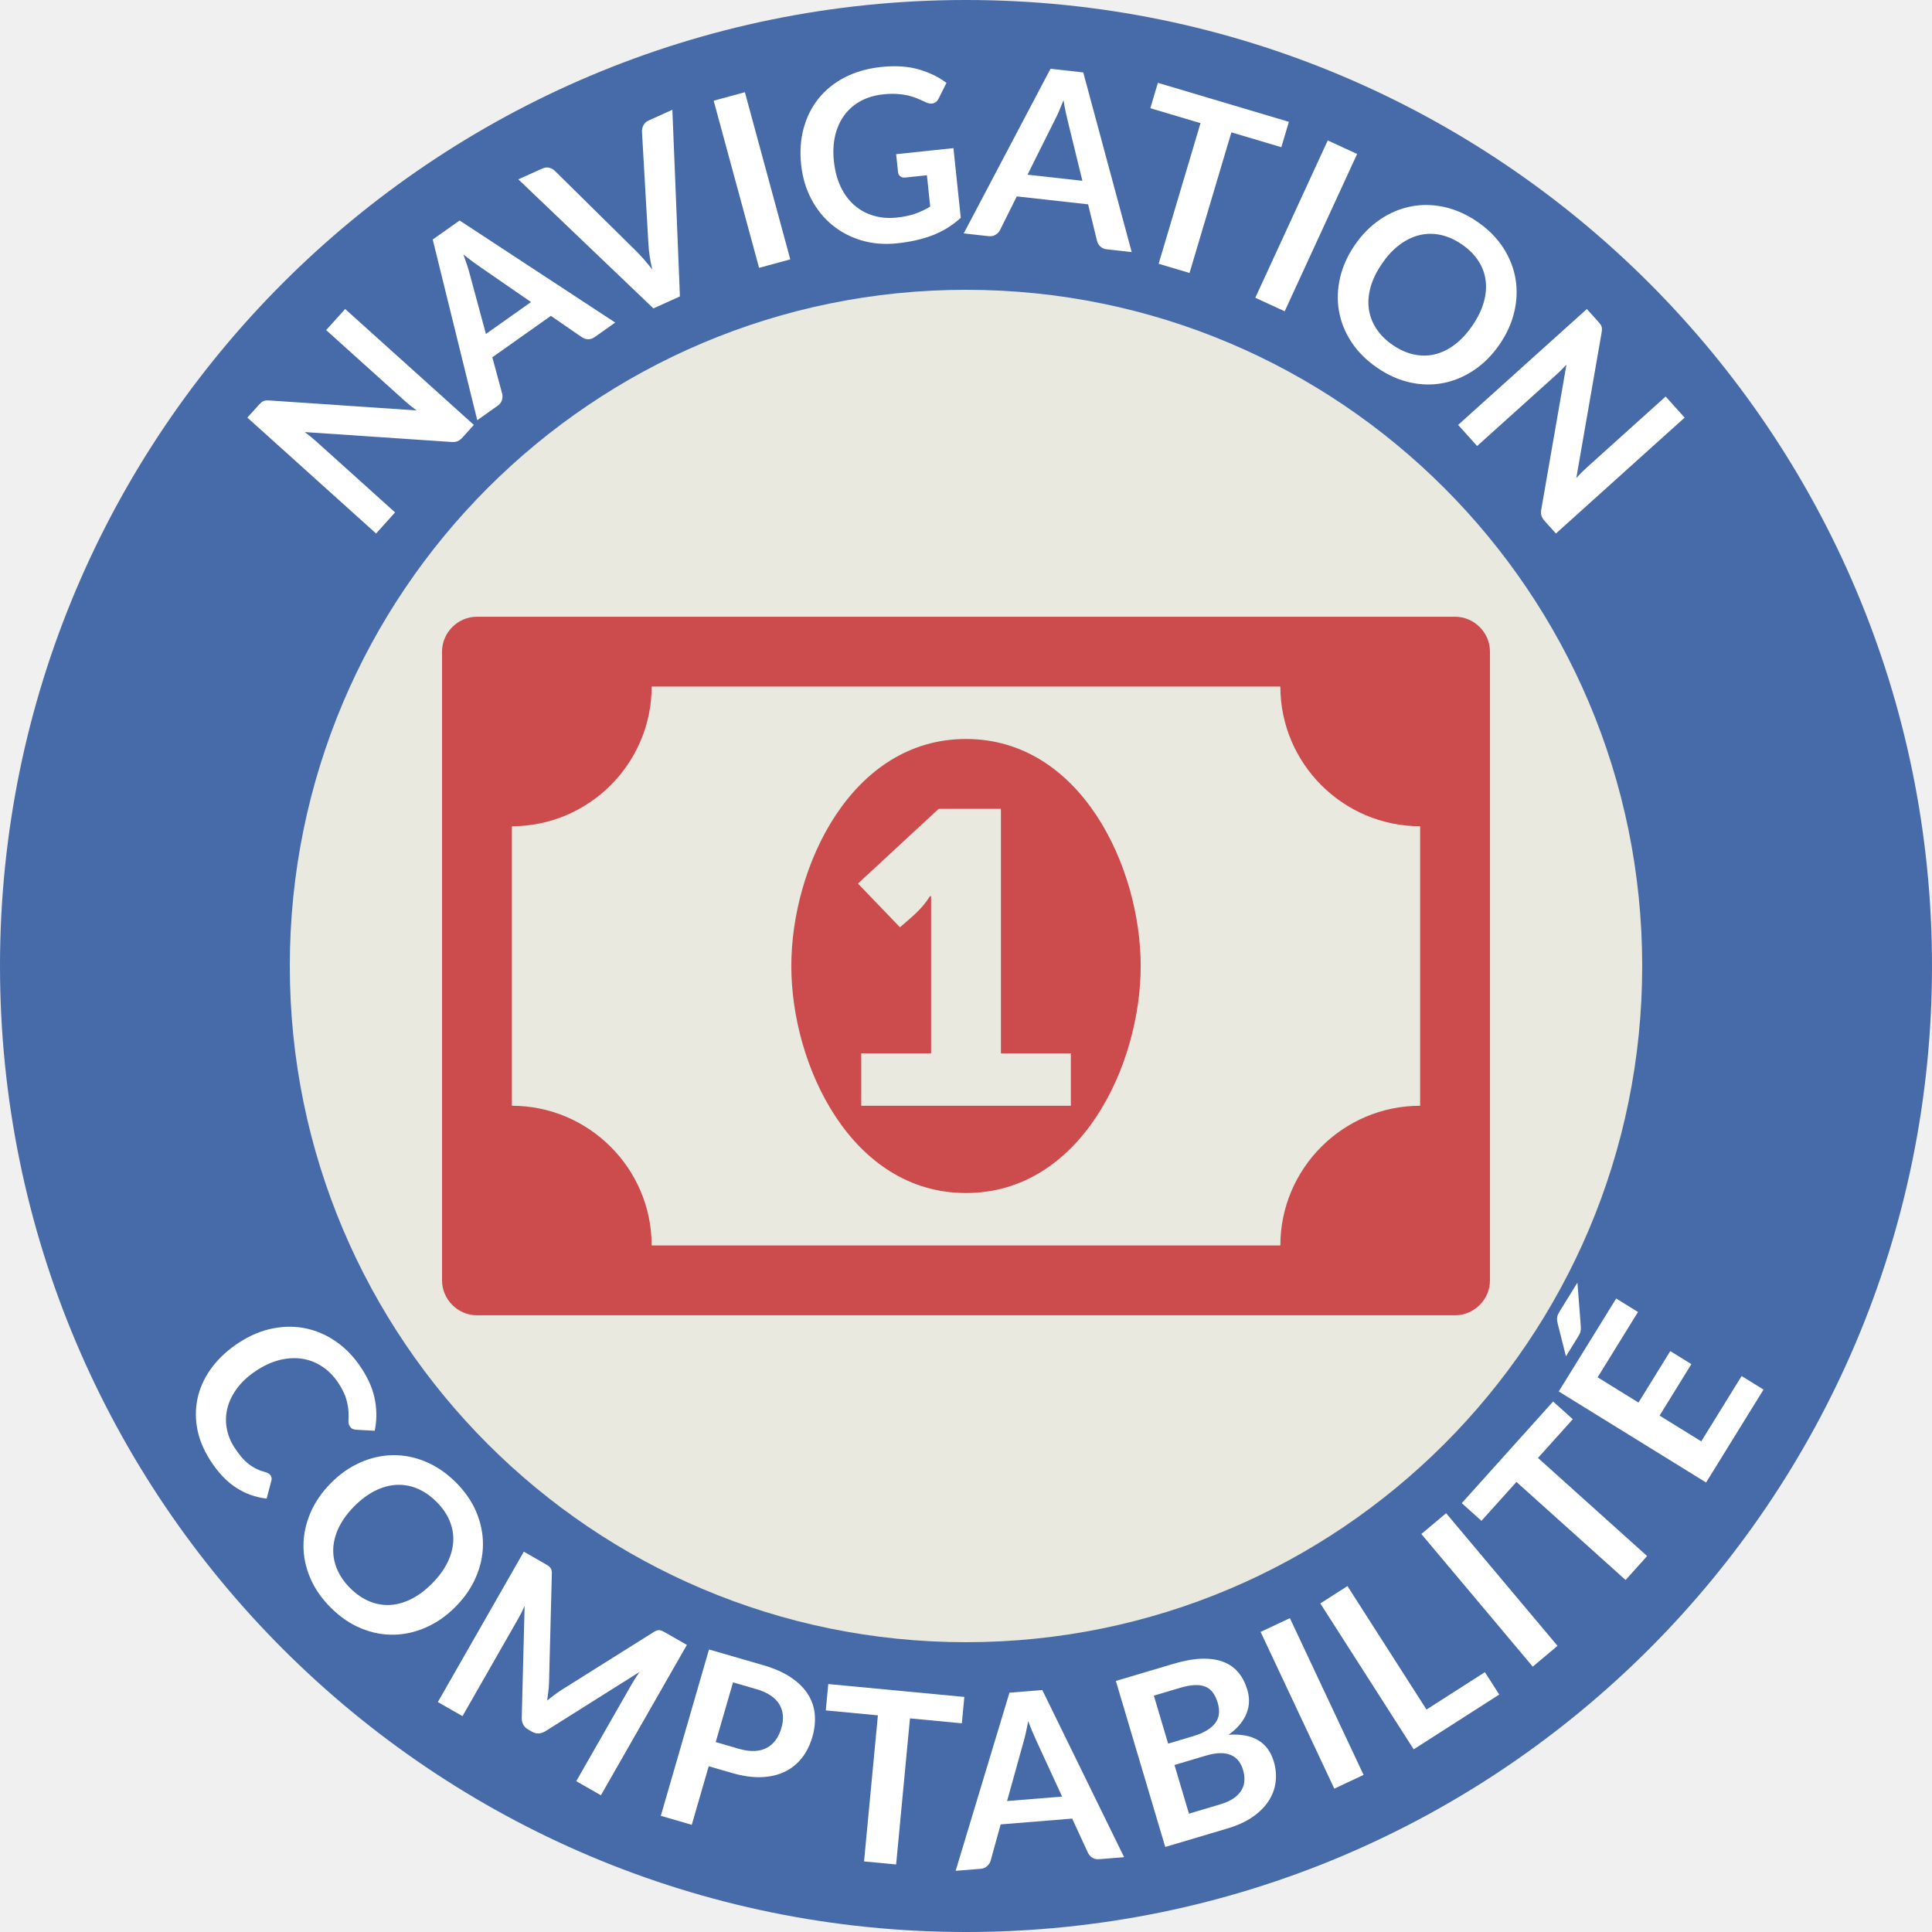
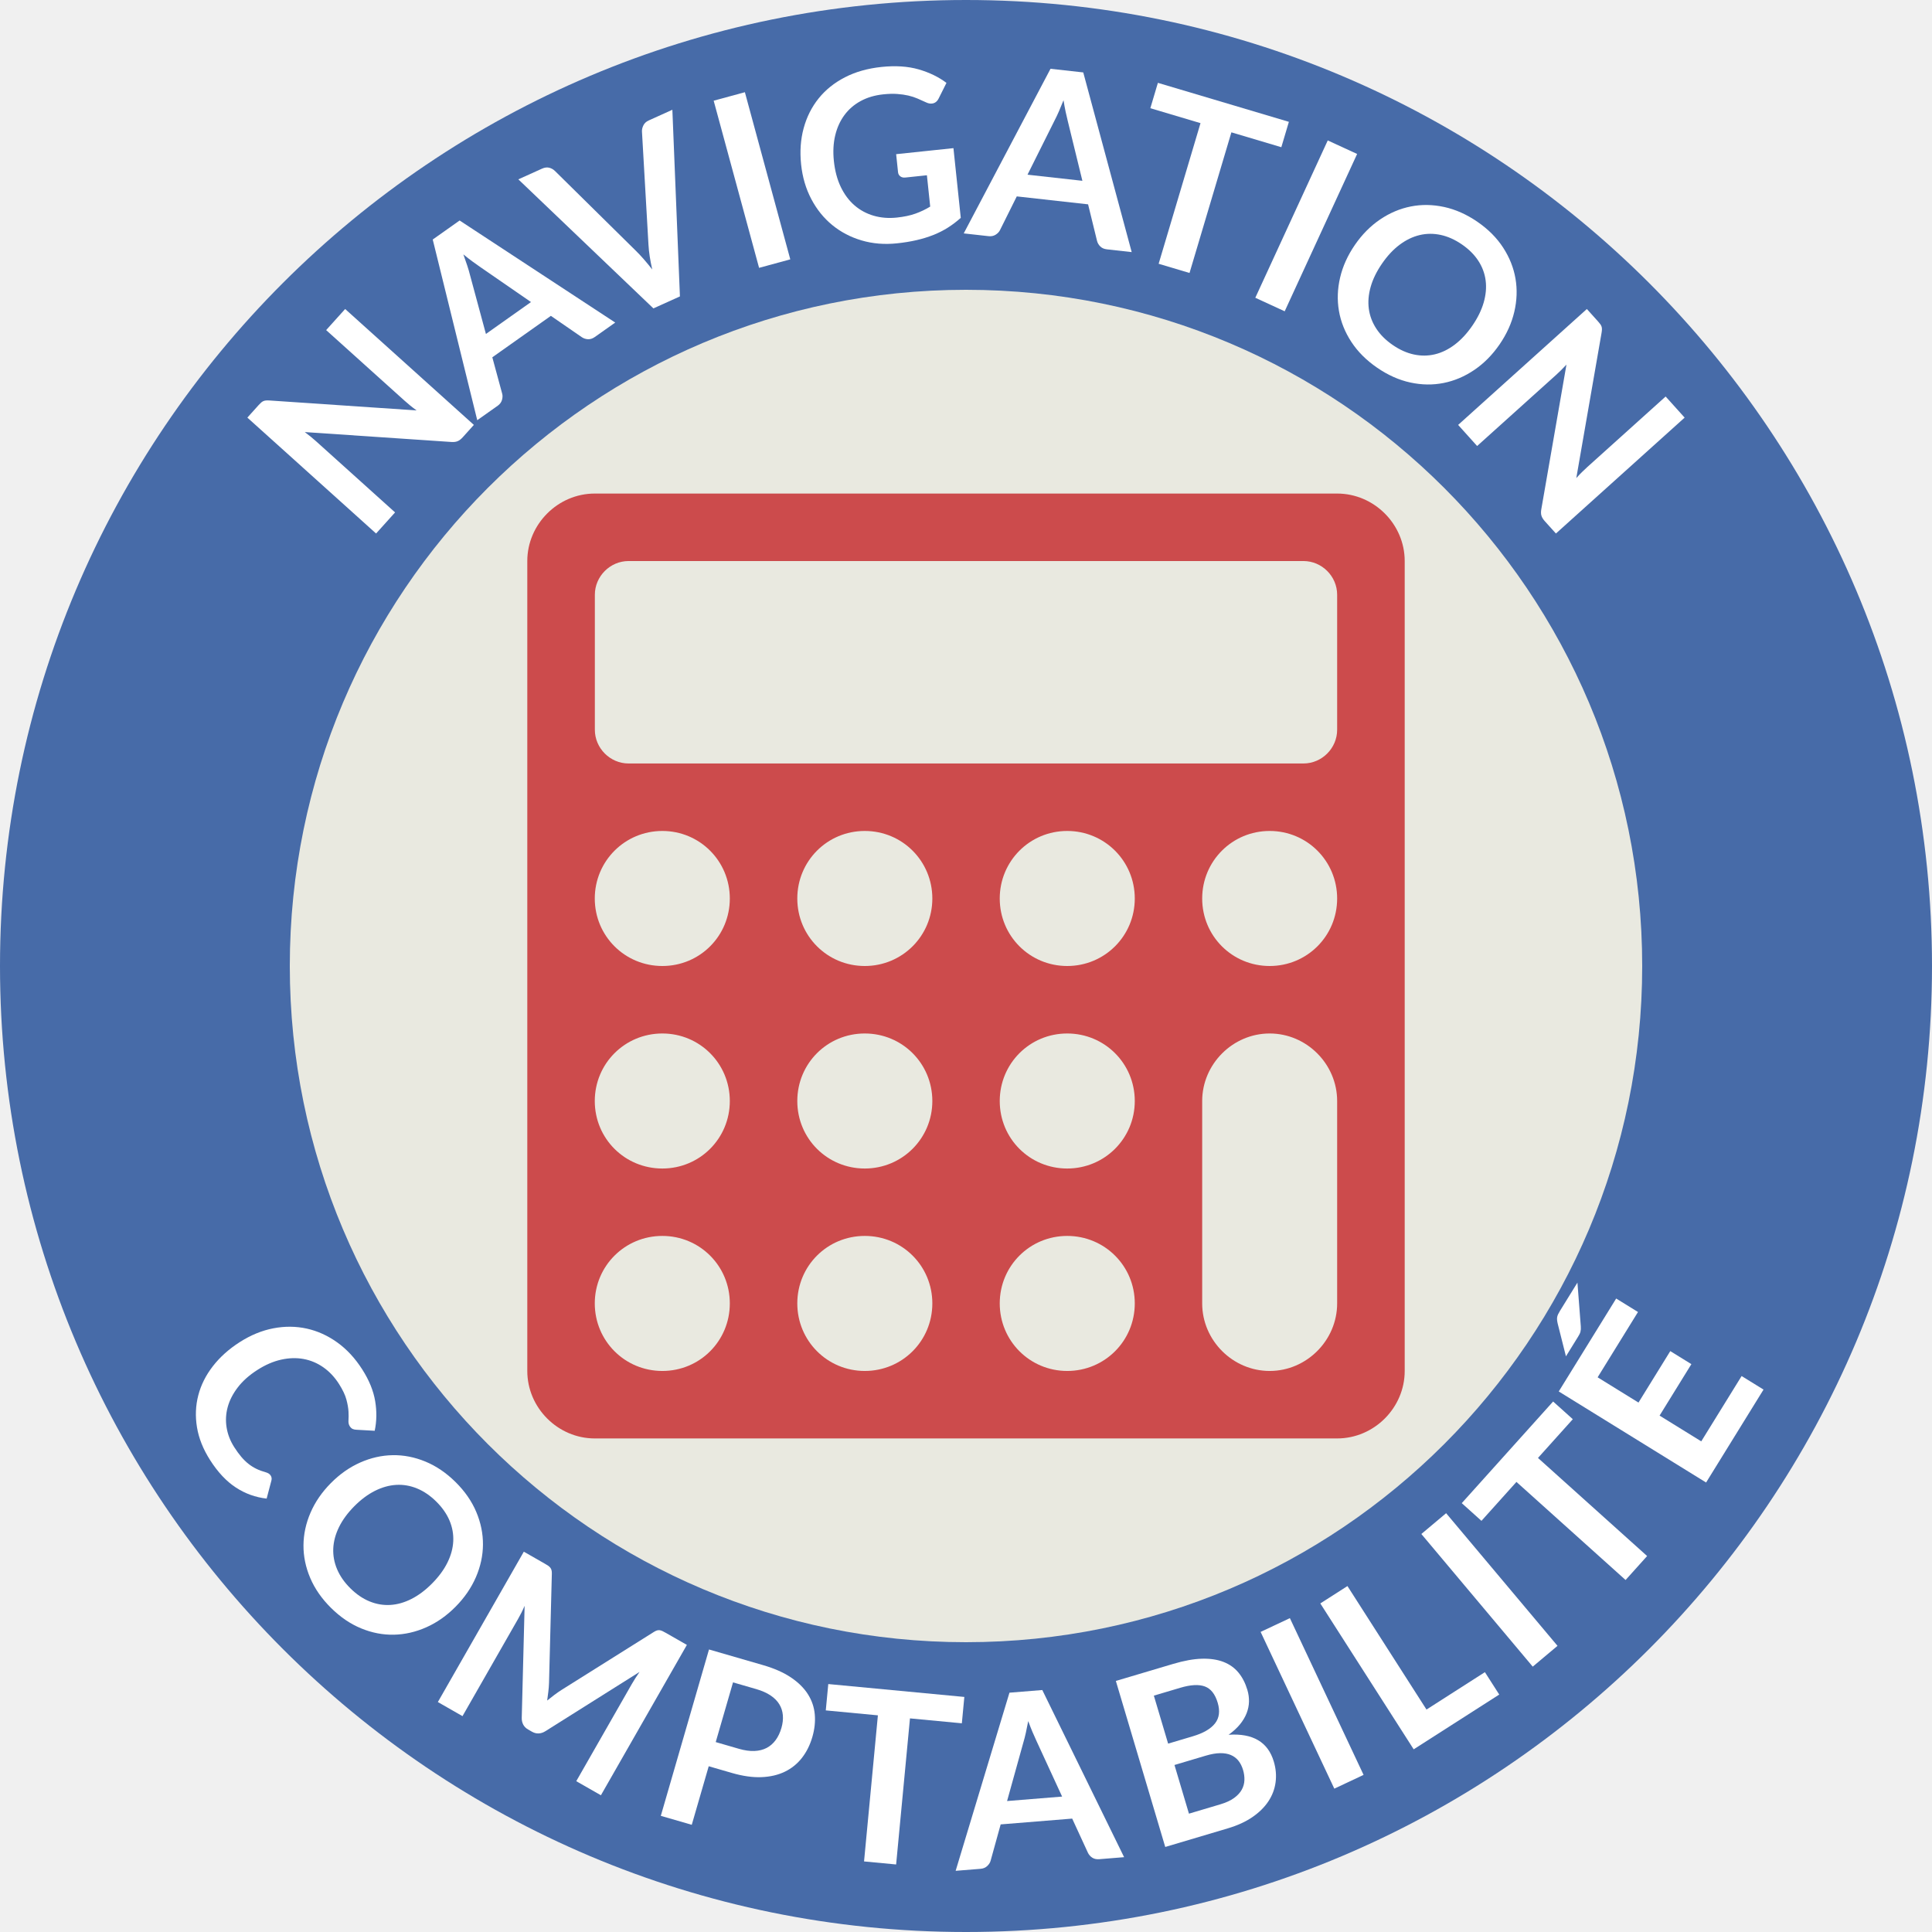
<svg xmlns="http://www.w3.org/2000/svg" version="1.1" id="Calque_1" x="0px" y="0px" viewBox="0 0 500 500" style="enable-background:new 0 0 500 500;" xml:space="preserve">
  <style type="text/css">
	.st0{fill:#476BA8;}
	.st1{fill:#FFFFFF;}
	.st2{fill:#E9E9E0;}
	.st3{fill:#CC4B4C;}
</style>
  <circle class="st0" cx="250" cy="250" r="250" />
  <g>
    <path class="st1" d="M67.6,104.168c0.189-0.164,0.384-0.287,0.584-0.371   c0.2-0.083,0.428-0.136,0.683-0.157c0.255-0.021,0.566-0.018,0.933,0.006   l38.021,2.573c-0.593-0.422-1.157-0.854-1.692-1.294   c-0.535-0.44-1.025-0.86-1.471-1.262l-20.25-18.233l4.916-5.46l33.312,29.995   l-2.883,3.202c-0.442,0.492-0.885,0.83-1.33,1.014   c-0.444,0.185-1.004,0.25-1.68,0.198l-37.867-2.559   c0.533,0.396,1.052,0.801,1.557,1.213c0.504,0.413,0.957,0.799,1.355,1.158   l20.458,18.42l-4.917,5.46l-33.312-29.995l2.925-3.249   C67.192,104.551,67.411,104.332,67.6,104.168z" />
    <path class="st1" d="M159.218,83.479l-5.263,3.725c-0.591,0.418-1.18,0.614-1.769,0.587   c-0.588-0.026-1.123-0.199-1.602-0.519l-8.016-5.53l-15.157,10.727l2.55,9.399   c0.139,0.484,0.125,1.026-0.045,1.627c-0.17,0.601-0.542,1.104-1.115,1.51   l-5.289,3.743L111.991,61.988l6.958-4.925L159.218,83.479z M125.756,86.427   l11.665-8.256l-13.068-9.019c-0.584-0.396-1.259-0.875-2.022-1.436   c-0.764-0.561-1.569-1.188-2.414-1.881c0.373,1.027,0.708,1.993,1.005,2.896   c0.298,0.904,0.534,1.711,0.708,2.423L125.756,86.427z" />
    <path class="st1" d="M134.146,46.416l6.13-2.77c0.659-0.297,1.268-0.38,1.827-0.247   c0.559,0.133,1.057,0.407,1.494,0.822l20.862,20.578   c0.686,0.666,1.394,1.417,2.125,2.255c0.73,0.838,1.469,1.734,2.218,2.689   c-0.545-2.361-0.873-4.516-0.981-6.462l-1.68-29.244   c-0.026-0.509,0.096-1.041,0.368-1.595c0.271-0.553,0.728-0.975,1.368-1.264   l6.13-2.77l1.957,48.304L169.1,79.812L134.146,46.416z" />
    <path class="st1" d="M204.526,67.123l-8.077,2.194L184.698,26.059l8.078-2.194   L204.526,67.123z" />
    <path class="st1" d="M232.089,56.307c1.87-0.197,3.481-0.538,4.833-1.022   s2.623-1.091,3.814-1.819l-0.853-8.108l-5.58,0.587   c-0.535,0.056-0.971-0.048-1.311-0.314c-0.339-0.265-0.532-0.614-0.578-1.046   l-0.493-4.686l14.83-1.559l1.896,18.036c-1.044,0.941-2.146,1.779-3.305,2.514   c-1.159,0.735-2.412,1.371-3.758,1.907c-1.346,0.536-2.8,0.985-4.362,1.347   c-1.562,0.362-3.258,0.639-5.087,0.831c-3.248,0.342-6.298,0.091-9.15-0.752   c-2.853-0.842-5.382-2.167-7.587-3.971c-2.206-1.805-4.016-4.045-5.429-6.723   c-1.415-2.677-2.295-5.67-2.643-8.98c-0.353-3.35-0.131-6.48,0.665-9.39   s2.089-5.477,3.881-7.702c1.792-2.225,4.059-4.042,6.799-5.453   c2.74-1.41,5.888-2.302,9.444-2.676c3.638-0.382,6.844-0.174,9.62,0.625   c2.775,0.799,5.178,1.965,7.209,3.497l-2.009,4.014   c-0.393,0.81-0.979,1.256-1.761,1.338c-0.493,0.052-1.014-0.06-1.562-0.334   c-0.699-0.321-1.413-0.641-2.143-0.959c-0.729-0.317-1.525-0.577-2.388-0.777   c-0.863-0.2-1.823-0.338-2.88-0.414c-1.058-0.076-2.265-0.042-3.621,0.1   c-2.2,0.231-4.149,0.811-5.849,1.737s-3.104,2.145-4.213,3.653   c-1.109,1.509-1.901,3.266-2.376,5.269c-0.475,2.003-0.587,4.197-0.337,6.582   c0.271,2.569,0.87,4.818,1.8,6.746s2.115,3.513,3.555,4.754   c1.44,1.241,3.092,2.132,4.957,2.674   C227.981,56.37,229.972,56.529,232.089,56.307z" />
    <path class="st1" d="M292.883,65.242l-6.408-0.713c-0.719-0.08-1.289-0.325-1.711-0.736   c-0.422-0.411-0.707-0.895-0.852-1.452l-2.316-9.459l-18.455-2.055l-4.34,8.719   c-0.217,0.454-0.588,0.85-1.113,1.186c-0.527,0.337-1.139,0.466-1.838,0.388   l-6.438-0.717l22.46-42.603l8.473,0.943L292.883,65.242z M265.918,45.209   l14.203,1.582l-3.771-15.423c-0.174-0.685-0.359-1.49-0.559-2.417   c-0.197-0.927-0.383-1.93-0.553-3.009c-0.406,1.016-0.797,1.96-1.174,2.833   c-0.379,0.874-0.738,1.633-1.08,2.282L265.918,45.209z" />
    <path class="st1" d="M333.562,31.53l-1.954,6.566l-12.925-3.847l-10.835,36.396l-7.992-2.379   l10.835-36.396l-12.984-3.865l1.955-6.566L333.562,31.53z" />
    <path class="st1" d="M332.476,80.562l-7.604-3.5l18.748-40.717l7.603,3.5L332.476,80.562z" />
    <path class="st1" d="M388.077,89.151c-1.863,2.707-4.04,4.903-6.529,6.589   c-2.49,1.686-5.132,2.809-7.927,3.37c-2.794,0.561-5.665,0.522-8.614-0.114   c-2.948-0.637-5.818-1.917-8.61-3.838c-2.793-1.922-5.017-4.148-6.673-6.681   c-1.657-2.533-2.727-5.207-3.209-8.023c-0.483-2.816-0.382-5.688,0.304-8.616   c0.685-2.928,1.959-5.745,3.822-8.452c1.863-2.707,4.039-4.903,6.529-6.589   c2.489-1.686,5.136-2.806,7.938-3.361s5.683-0.511,8.641,0.132   c2.957,0.643,5.831,1.925,8.623,3.846c2.792,1.922,5.009,4.15,6.651,6.685   c1.642,2.536,2.703,5.204,3.184,8.005c0.48,2.802,0.377,5.667-0.308,8.594   C391.214,83.627,389.939,86.444,388.077,89.151z M381.029,84.3   c1.394-2.025,2.377-4.027,2.947-6.005c0.571-1.978,0.741-3.875,0.51-5.689   s-0.861-3.515-1.889-5.101c-1.029-1.586-2.445-3-4.25-4.242   c-1.805-1.242-3.636-2.063-5.492-2.463c-1.858-0.4-3.68-0.387-5.466,0.04   c-1.786,0.427-3.505,1.257-5.157,2.491s-3.175,2.864-4.569,4.89   c-1.395,2.026-2.373,4.03-2.936,6.015c-0.562,1.983-0.721,3.882-0.476,5.694   c0.246,1.812,0.887,3.514,1.924,5.106s2.458,3.008,4.263,4.25   c1.805,1.242,3.631,2.06,5.479,2.455c1.849,0.394,3.659,0.379,5.431-0.044   c1.772-0.424,3.48-1.256,5.124-2.496   C378.115,87.959,379.635,86.327,381.029,84.3z" />
    <path class="st1" d="M414.188,83.941c0.143,0.205,0.245,0.412,0.308,0.62   c0.062,0.208,0.09,0.44,0.084,0.696c-0.006,0.256-0.041,0.565-0.104,0.928   l-6.533,37.544c0.482-0.545,0.97-1.061,1.464-1.547s0.963-0.93,1.409-1.331   l20.25-18.233l4.916,5.46l-33.312,29.995l-2.883-3.202   c-0.443-0.492-0.732-0.968-0.869-1.429c-0.138-0.46-0.145-1.024-0.021-1.691   l6.503-37.392c-0.45,0.489-0.906,0.962-1.369,1.421   c-0.463,0.458-0.895,0.868-1.294,1.227l-20.457,18.42l-4.916-5.46l33.312-29.995   l2.925,3.249C413.85,83.495,414.045,83.736,414.188,83.941z" />
  </g>
  <g>
    <path class="st1" d="M70.055,381.871c0.245,0.383,0.308,0.809,0.189,1.276l-1.237,4.688   c-2.877-0.321-5.536-1.278-7.975-2.872c-2.439-1.594-4.659-3.959-6.661-7.095   c-1.79-2.805-2.92-5.632-3.391-8.482c-0.471-2.85-0.358-5.612,0.337-8.287   c0.695-2.675,1.958-5.191,3.789-7.548c1.83-2.357,4.147-4.431,6.952-6.221   c2.839-1.812,5.74-3.001,8.701-3.567c2.96-0.565,5.839-0.539,8.637,0.078   c2.796,0.618,5.428,1.812,7.896,3.585s4.618,4.095,6.453,6.97   c1.79,2.805,2.906,5.543,3.349,8.215c0.442,2.672,0.401,5.229-0.123,7.673   l-4.768-0.268c-0.298-0.006-0.595-0.067-0.891-0.186   c-0.296-0.117-0.566-0.368-0.811-0.751c-0.256-0.401-0.36-0.91-0.313-1.528   c0.047-0.618,0.047-1.367,0.002-2.245s-0.226-1.909-0.54-3.094   c-0.315-1.185-0.956-2.534-1.923-4.05c-1.134-1.776-2.486-3.213-4.055-4.308   c-1.569-1.095-3.271-1.811-5.104-2.148s-3.765-0.281-5.795,0.168   c-2.03,0.449-4.073,1.331-6.128,2.643c-2.126,1.356-3.824,2.863-5.095,4.521   c-1.272,1.657-2.146,3.36-2.622,5.111c-0.477,1.751-0.57,3.515-0.282,5.292   c0.288,1.777,0.944,3.467,1.967,5.07c0.611,0.957,1.217,1.791,1.816,2.5   c0.599,0.708,1.22,1.316,1.864,1.825c0.643,0.509,1.33,0.941,2.06,1.297   c0.729,0.355,1.539,0.654,2.429,0.896c0.268,0.074,0.511,0.177,0.729,0.308   C69.729,381.466,69.91,381.645,70.055,381.871z" />
    <path class="st1" d="M117.915,415.807c-2.311,2.336-4.841,4.113-7.589,5.334   c-2.749,1.22-5.547,1.859-8.396,1.918c-2.85,0.059-5.669-0.485-8.459-1.633   s-5.39-2.913-7.798-5.297c-2.41-2.385-4.206-4.969-5.389-7.754   c-1.184-2.785-1.765-5.606-1.743-8.464c0.021-2.856,0.628-5.666,1.819-8.427   c1.191-2.761,2.943-5.309,5.254-7.645c2.312-2.336,4.841-4.113,7.59-5.333   c2.748-1.221,5.55-1.856,8.408-1.907c2.856-0.052,5.683,0.5,8.48,1.654   s5.4,2.924,7.81,5.308s4.198,4.969,5.367,7.754s1.743,5.6,1.721,8.441   c-0.022,2.843-0.629,5.645-1.82,8.405   C121.978,410.923,120.227,413.472,117.915,415.807z M111.834,409.788   c1.729-1.747,3.05-3.545,3.961-5.391c0.911-1.846,1.413-3.683,1.505-5.51   c0.093-1.828-0.228-3.612-0.959-5.354c-0.733-1.743-1.877-3.385-3.434-4.926   c-1.558-1.541-3.215-2.672-4.972-3.394s-3.553-1.03-5.386-0.926   s-3.672,0.618-5.516,1.542c-1.844,0.923-3.631,2.259-5.361,4.006   c-1.73,1.749-3.047,3.549-3.95,5.402c-0.904,1.854-1.395,3.694-1.473,5.521   c-0.078,1.827,0.252,3.616,0.993,5.366c0.739,1.749,1.888,3.395,3.445,4.936   c1.557,1.541,3.21,2.669,4.961,3.383c1.75,0.714,3.534,1.02,5.353,0.915   s3.646-0.622,5.483-1.553C108.321,412.876,110.104,411.537,111.834,409.788z" />
    <path class="st1" d="M141.912,437.787c-0.094,0.768-0.195,1.537-0.303,2.309   c0.621-0.502,1.245-0.99,1.873-1.465c0.628-0.474,1.258-0.91,1.892-1.311   l23.843-14.971c0.297-0.188,0.568-0.317,0.813-0.392   c0.245-0.075,0.482-0.094,0.711-0.058s0.466,0.111,0.709,0.227   c0.243,0.116,0.527,0.266,0.85,0.45l5.463,3.124l-22.249,38.914l-6.378-3.646   l14.372-25.136c0.267-0.467,0.572-0.97,0.917-1.511   c0.345-0.541,0.708-1.083,1.09-1.626l-24.377,15.343   c-0.557,0.349-1.129,0.539-1.719,0.571s-1.171-0.116-1.746-0.445l-0.996-0.568   c-0.574-0.329-0.997-0.755-1.269-1.279s-0.398-1.114-0.38-1.771l0.742-28.965   c-0.267,0.633-0.548,1.24-0.845,1.82c-0.296,0.58-0.583,1.113-0.859,1.598   l-14.372,25.136l-6.378-3.647l22.25-38.914l5.463,3.123   c0.323,0.186,0.596,0.354,0.819,0.504c0.223,0.151,0.408,0.317,0.556,0.497   c0.147,0.179,0.255,0.396,0.325,0.649c0.069,0.254,0.098,0.557,0.088,0.907   l-0.729,28.258C142.064,436.261,142.005,437.019,141.912,437.787z" />
    <path class="st1" d="M183.417,457.102l-4.39,15.156l-8.01-2.32l12.473-43.056l14.024,4.062   c2.878,0.834,5.271,1.894,7.181,3.178c1.908,1.284,3.372,2.73,4.391,4.338   s1.611,3.351,1.778,5.228c0.166,1.877-0.041,3.817-0.622,5.822   c-0.604,2.085-1.505,3.895-2.703,5.431c-1.199,1.535-2.673,2.727-4.425,3.575   c-1.752,0.848-3.771,1.317-6.056,1.408c-2.286,0.092-4.828-0.269-7.626-1.079   L183.417,457.102z M185.228,450.849l6.015,1.743   c1.469,0.425,2.802,0.612,4.001,0.562c1.198-0.051,2.253-0.315,3.167-0.793   c0.913-0.479,1.69-1.156,2.333-2.036c0.642-0.879,1.138-1.924,1.489-3.135   c0.333-1.15,0.457-2.245,0.37-3.281s-0.393-1.986-0.918-2.848   c-0.525-0.862-1.283-1.625-2.274-2.289c-0.991-0.663-2.221-1.208-3.69-1.634   l-6.015-1.742L185.228,450.849z" />
    <path class="st1" d="M249.571,439.168l-0.646,6.82l-13.425-1.272l-3.583,37.806   l-8.302-0.787l3.583-37.806l-13.486-1.278l0.646-6.82L249.571,439.168z" />
    <path class="st1" d="M290.918,480.635l-6.428,0.521c-0.721,0.059-1.328-0.073-1.82-0.396   c-0.492-0.322-0.863-0.743-1.113-1.263l-4.076-8.845l-18.508,1.5L256.375,481.537   c-0.127,0.487-0.416,0.946-0.869,1.377c-0.451,0.431-1.029,0.674-1.729,0.731   l-6.458,0.523l13.928-46.103l8.498-0.688L290.918,480.635z M260.629,466.108   l14.244-1.155l-6.643-14.421c-0.301-0.639-0.637-1.395-1.008-2.267   s-0.744-1.821-1.117-2.849c-0.203,1.074-0.408,2.075-0.611,3.004   c-0.205,0.93-0.414,1.744-0.627,2.446L260.629,466.108z" />
    <path class="st1" d="M301.564,477.993l-12.781-42.966l14.827-4.41   c2.812-0.837,5.294-1.284,7.444-1.342c2.149-0.058,4.011,0.22,5.583,0.83   s2.864,1.53,3.877,2.76s1.781,2.726,2.306,4.488   c0.301,1.011,0.439,2.021,0.416,3.03c-0.022,1.01-0.227,2.008-0.612,2.996   c-0.385,0.987-0.961,1.951-1.728,2.891s-1.745,1.835-2.937,2.685   c6.298-0.428,10.198,1.883,11.7,6.934c0.543,1.823,0.696,3.609,0.463,5.361   c-0.233,1.751-0.848,3.384-1.842,4.897c-0.994,1.515-2.368,2.877-4.12,4.088   c-1.753,1.212-3.877,2.188-6.373,2.932L301.564,477.993z M302.31,451.25l6.389-1.9   c2.713-0.807,4.626-1.915,5.738-3.324c1.111-1.408,1.347-3.192,0.704-5.352   c-0.666-2.238-1.774-3.645-3.325-4.219c-1.551-0.573-3.673-0.459-6.366,0.342   l-6.834,2.033L302.31,451.25z M303.953,456.777L307.701,469.375l8.112-2.413   c1.485-0.441,2.675-0.989,3.569-1.644s1.555-1.368,1.982-2.143   c0.428-0.773,0.657-1.597,0.688-2.469c0.032-0.872-0.085-1.754-0.35-2.645   c-0.277-0.932-0.675-1.725-1.192-2.379c-0.519-0.654-1.173-1.149-1.963-1.486   c-0.79-0.336-1.722-0.495-2.794-0.479c-1.073,0.018-2.313,0.235-3.72,0.654   L303.953,456.777z" />
    <path class="st1" d="M352.893,459.339l-7.574,3.562l-19.073-40.565l7.575-3.562   L352.893,459.339z" />
    <path class="st1" d="M369.175,442.43l15.117-9.677l3.71,5.797l-22.141,14.172   l-24.166-37.755l7.023-4.496L369.175,442.43z" />
    <path class="st1" d="M403.082,425.942l-6.41,5.383l-28.828-34.327l6.41-5.383   L403.082,425.942z" />
    <path class="st1" d="M401.947,362.708l5.096,4.579l-9.014,10.029l28.244,25.385   l-5.574,6.202l-28.244-25.385l-9.056,10.076l-5.096-4.579L401.947,362.708z" />
    <path class="st1" d="M408.239,331.938l0.872,11.326c0.021,0.281,0.024,0.531,0.009,0.753   c-0.015,0.222-0.048,0.432-0.099,0.631c-0.051,0.2-0.124,0.397-0.221,0.593   c-0.096,0.195-0.221,0.416-0.373,0.662l-3.161,5.116l-2.133-8.461   c-0.08-0.341-0.134-0.647-0.16-0.919c-0.027-0.271-0.021-0.528,0.021-0.771   c0.04-0.242,0.123-0.494,0.249-0.757s0.297-0.569,0.515-0.922L408.239,331.938z    M418.266,336.058l5.644,3.487l-10.446,16.903l10.575,6.535l8.229-13.317   l5.459,3.373l-8.229,13.317l10.785,6.666l10.446-16.904l5.67,3.504   l-14.863,24.05l-38.132-23.564L418.266,336.058z" />
  </g>
  <circle class="st2" cx="250" cy="250" r="175" />
-   <path class="st3" d="M222.89,286.172h54.245v-13.568h-18.099v-63.282h-16.099l-20.908,19.339  l10.885,11.315c3.392-2.962,5.518-4.531,7.771-8.049h0.278v40.678h-18.073V286.172  L222.89,286.172z M295.209,250c0,25.718-15.542,58.751-45.209,58.751  c-29.667,0-45.209-33.033-45.209-58.751S220.333,191.249,250,191.249  S295.209,224.282,295.209,250z M367.528,286.172v-72.344  c-19.921,0-36.172-16.226-36.172-36.147H168.645c0,19.921-16.251,36.147-36.172,36.147  v72.344c19.921,0,36.172,16.226,36.172,36.147h162.711  C331.355,302.398,347.606,286.172,367.528,286.172L367.528,286.172z M385.601,168.645  v162.711c0,4.961-4.101,9.037-9.037,9.037h-253.128  c-4.936,0-9.037-4.075-9.037-9.037V168.645c0-4.961,4.101-9.037,9.037-9.037h253.128  C381.5,159.608,385.601,163.683,385.601,168.645z" />
+   <path class="st3" d="M188.876,337.32c0-9.691-7.773-17.464-17.464-17.464  s-17.484,7.773-17.484,17.464s7.773,17.484,17.484,17.484  S188.876,347.032,188.876,337.32L188.876,337.32z M241.288,337.32  c0-9.691-7.773-17.464-17.484-17.464s-17.464,7.773-17.464,17.464  s7.773,17.484,17.464,17.484S241.288,347.032,241.288,337.32z M188.876,284.948  c0-9.711-7.773-17.484-17.464-17.484s-17.484,7.773-17.484,17.484  c0,9.711,7.773,17.464,17.484,17.464S188.876,294.619,188.876,284.948L188.876,284.948  z M293.68,337.32c0-9.691-7.793-17.464-17.484-17.464s-17.464,7.773-17.464,17.464  s7.773,17.484,17.464,17.484S293.68,347.032,293.68,337.32z M241.288,284.948  c0-9.711-7.773-17.484-17.484-17.484s-17.464,7.773-17.464,17.484  c0,9.711,7.773,17.464,17.464,17.464S241.288,294.619,241.288,284.948z M188.876,232.536  c0-9.691-7.773-17.484-17.464-17.484s-17.484,7.793-17.484,17.484S161.7,250,171.412,250  S188.876,242.227,188.876,232.536L188.876,232.536z M293.68,284.948  c0-9.711-7.793-17.484-17.484-17.484s-17.464,7.773-17.464,17.484  c0,9.711,7.773,17.464,17.464,17.464S293.68,294.619,293.68,284.948z   M241.288,232.536c0-9.691-7.773-17.484-17.484-17.484s-17.464,7.793-17.464,17.484  S214.113,250,223.804,250S241.288,242.227,241.288,232.536z M346.052,337.32v-52.372  c0-9.57-7.894-17.484-17.464-17.484l0,0c-9.53,0-17.464,7.914-17.464,17.484v52.372  c0,9.57,7.914,17.484,17.464,17.484l0,0  C338.158,354.805,346.052,346.87,346.052,337.32z M293.68,232.536  c0-9.691-7.793-17.484-17.484-17.484s-17.464,7.793-17.464,17.484  S266.505,250,276.196,250S293.68,242.227,293.68,232.536z M346.052,188.866v-34.948  c0-4.765-3.937-8.722-8.722-8.722H162.67c-4.765,0-8.722,3.957-8.722,8.722  v34.948c0,4.765,3.957,8.722,8.722,8.722h174.661  C342.115,197.588,346.052,193.63,346.052,188.866L346.052,188.866z M346.052,232.536  c0-9.691-7.773-17.484-17.464-17.484s-17.464,7.793-17.464,17.484  S318.897,250,328.588,250S346.052,242.227,346.052,232.536z M363.537,145.195v209.609  c0,9.53-7.914,17.464-17.484,17.464H153.927c-9.53,0-17.464-7.914-17.464-17.464  V145.195c0-9.53,7.914-17.464,17.464-17.464h192.125  C355.622,127.731,363.537,135.666,363.537,145.195z" />
</svg>
